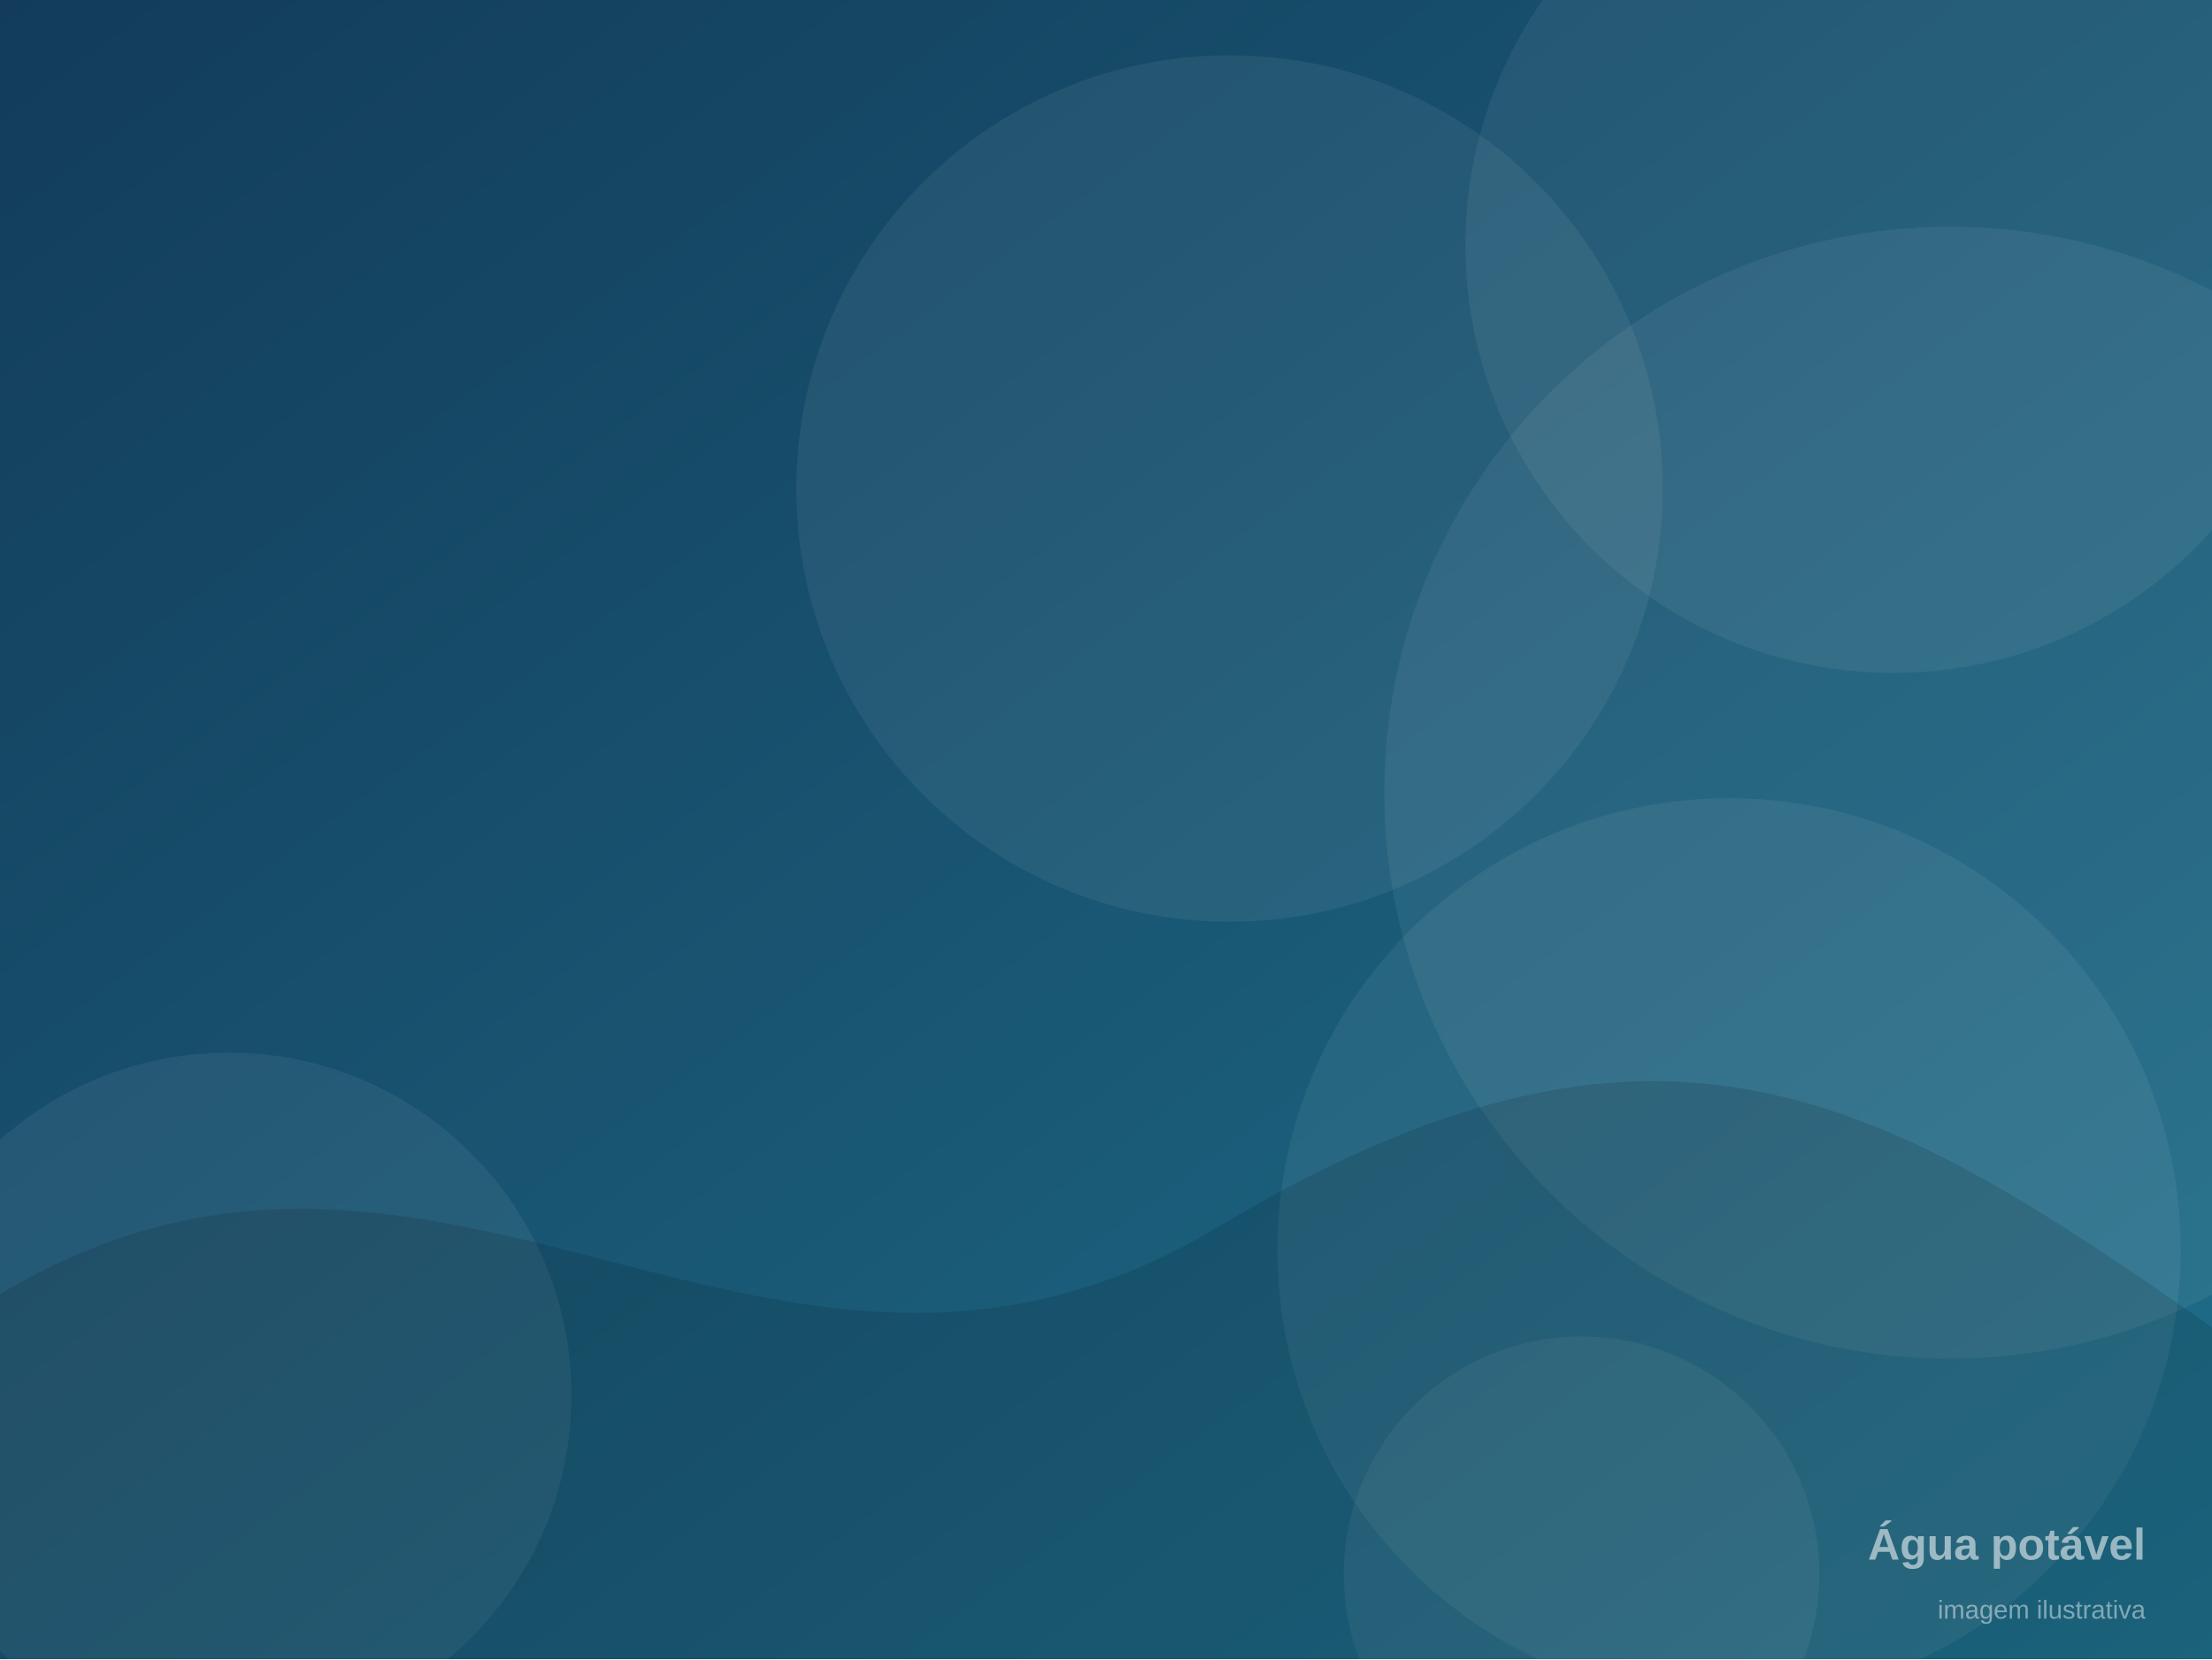
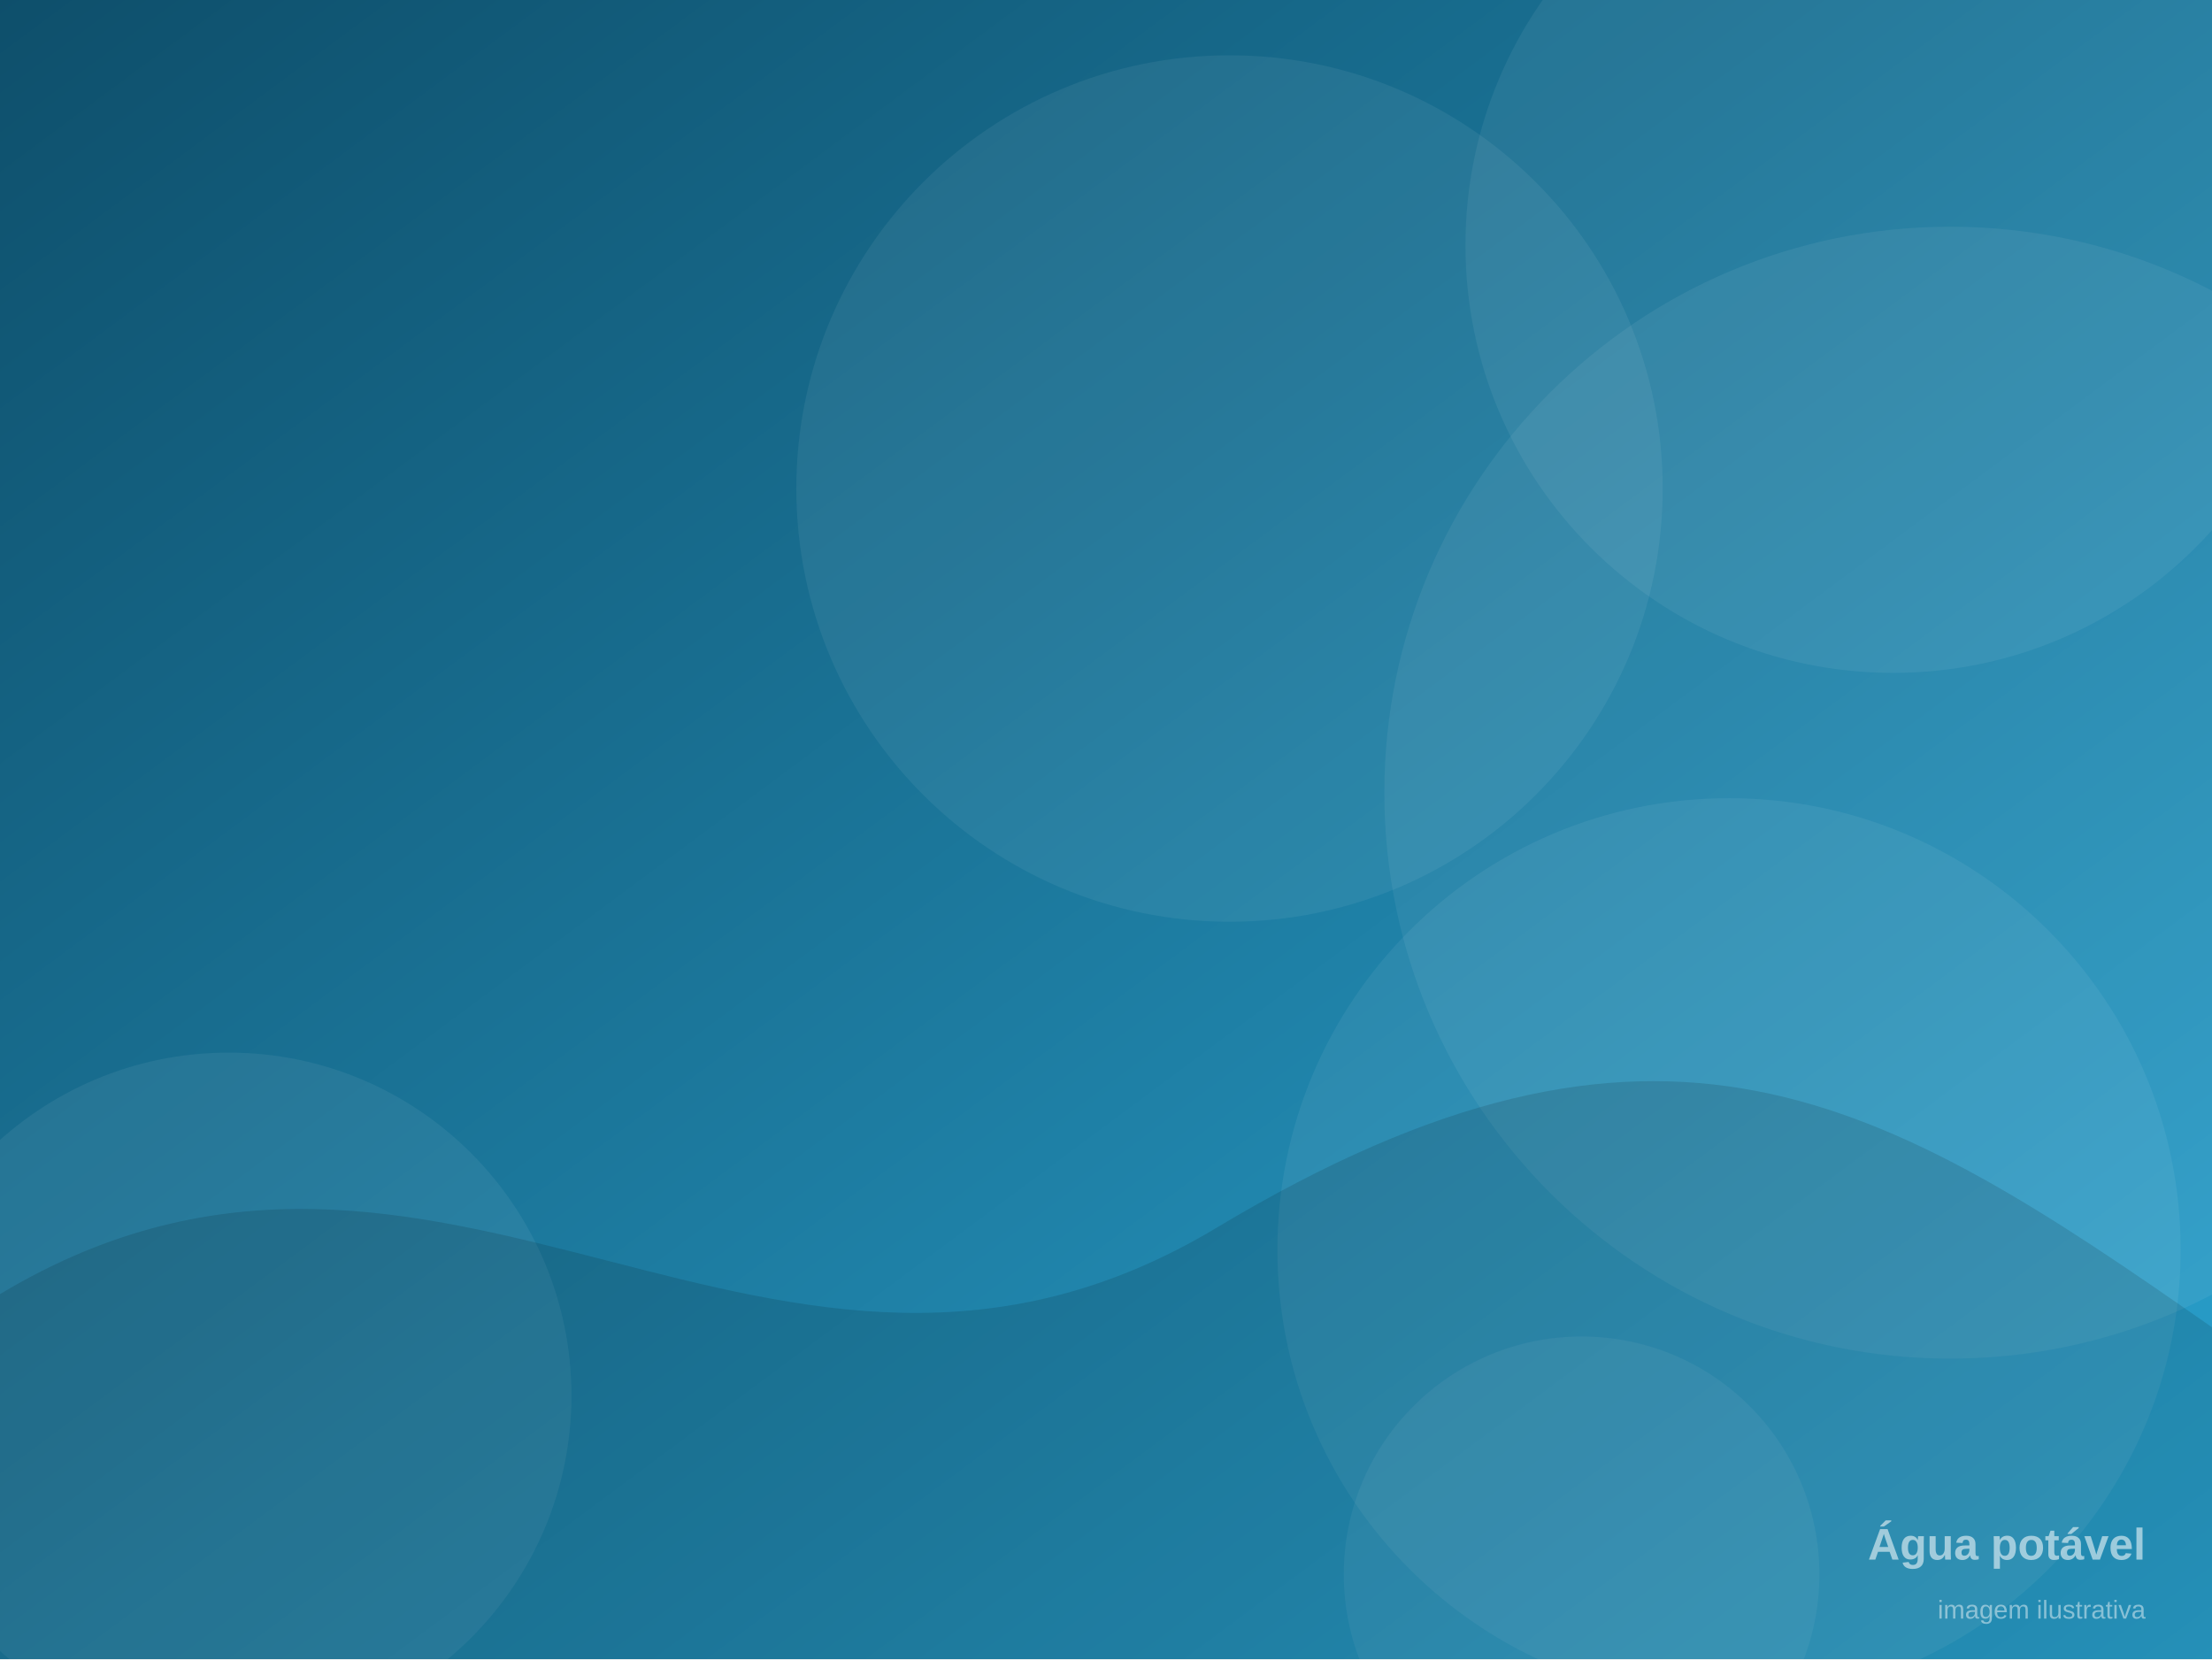
<svg xmlns="http://www.w3.org/2000/svg" width="1200" height="900" viewBox="0 0 1200 900" role="img" aria-label="Água potável">
  <defs>
    <linearGradient id="g" x1="0" y1="0" x2="1" y2="1">
-       <stop offset="0" stop-color="#123c5a" />
-       <stop offset="1" stop-color="#1f6f8b" />
+       <stop offset="0" stop-color="#0e4f6b" />
+       <stop offset="1" stop-color="#2aa3d0" />
    </linearGradient>
  </defs>
  <rect width="1200" height="900" fill="url(#g)" />
  <circle cx="667" cy="265" r="235" fill="#ffffff" opacity="0.06" />
  <circle cx="858" cy="854" r="129" fill="#ffffff" opacity="0.06" />
  <circle cx="124" cy="757" r="186" fill="#ffffff" opacity="0.06" />
  <circle cx="938" cy="678" r="245" fill="#ffffff" opacity="0.06" />
  <circle cx="1058" cy="430" r="307" fill="#ffffff" opacity="0.06" />
  <circle cx="1027" cy="133" r="232" fill="#ffffff" opacity="0.06" />
  <path d="M0 702 C 240 558, 420 810, 660 666 S 1020 594, 1200 720 L 1200 900 L 0 900 Z" fill="#000" opacity="0.12" />
  <g font-family="Montserrat, Arial, sans-serif" text-anchor="end" fill="#ffffff">
    <text x="1164" y="846" font-size="24" font-weight="700" opacity="0.55">Água potável</text>
    <text x="1164" y="878" font-size="14" opacity="0.45">imagem ilustrativa</text>
  </g>
</svg>
